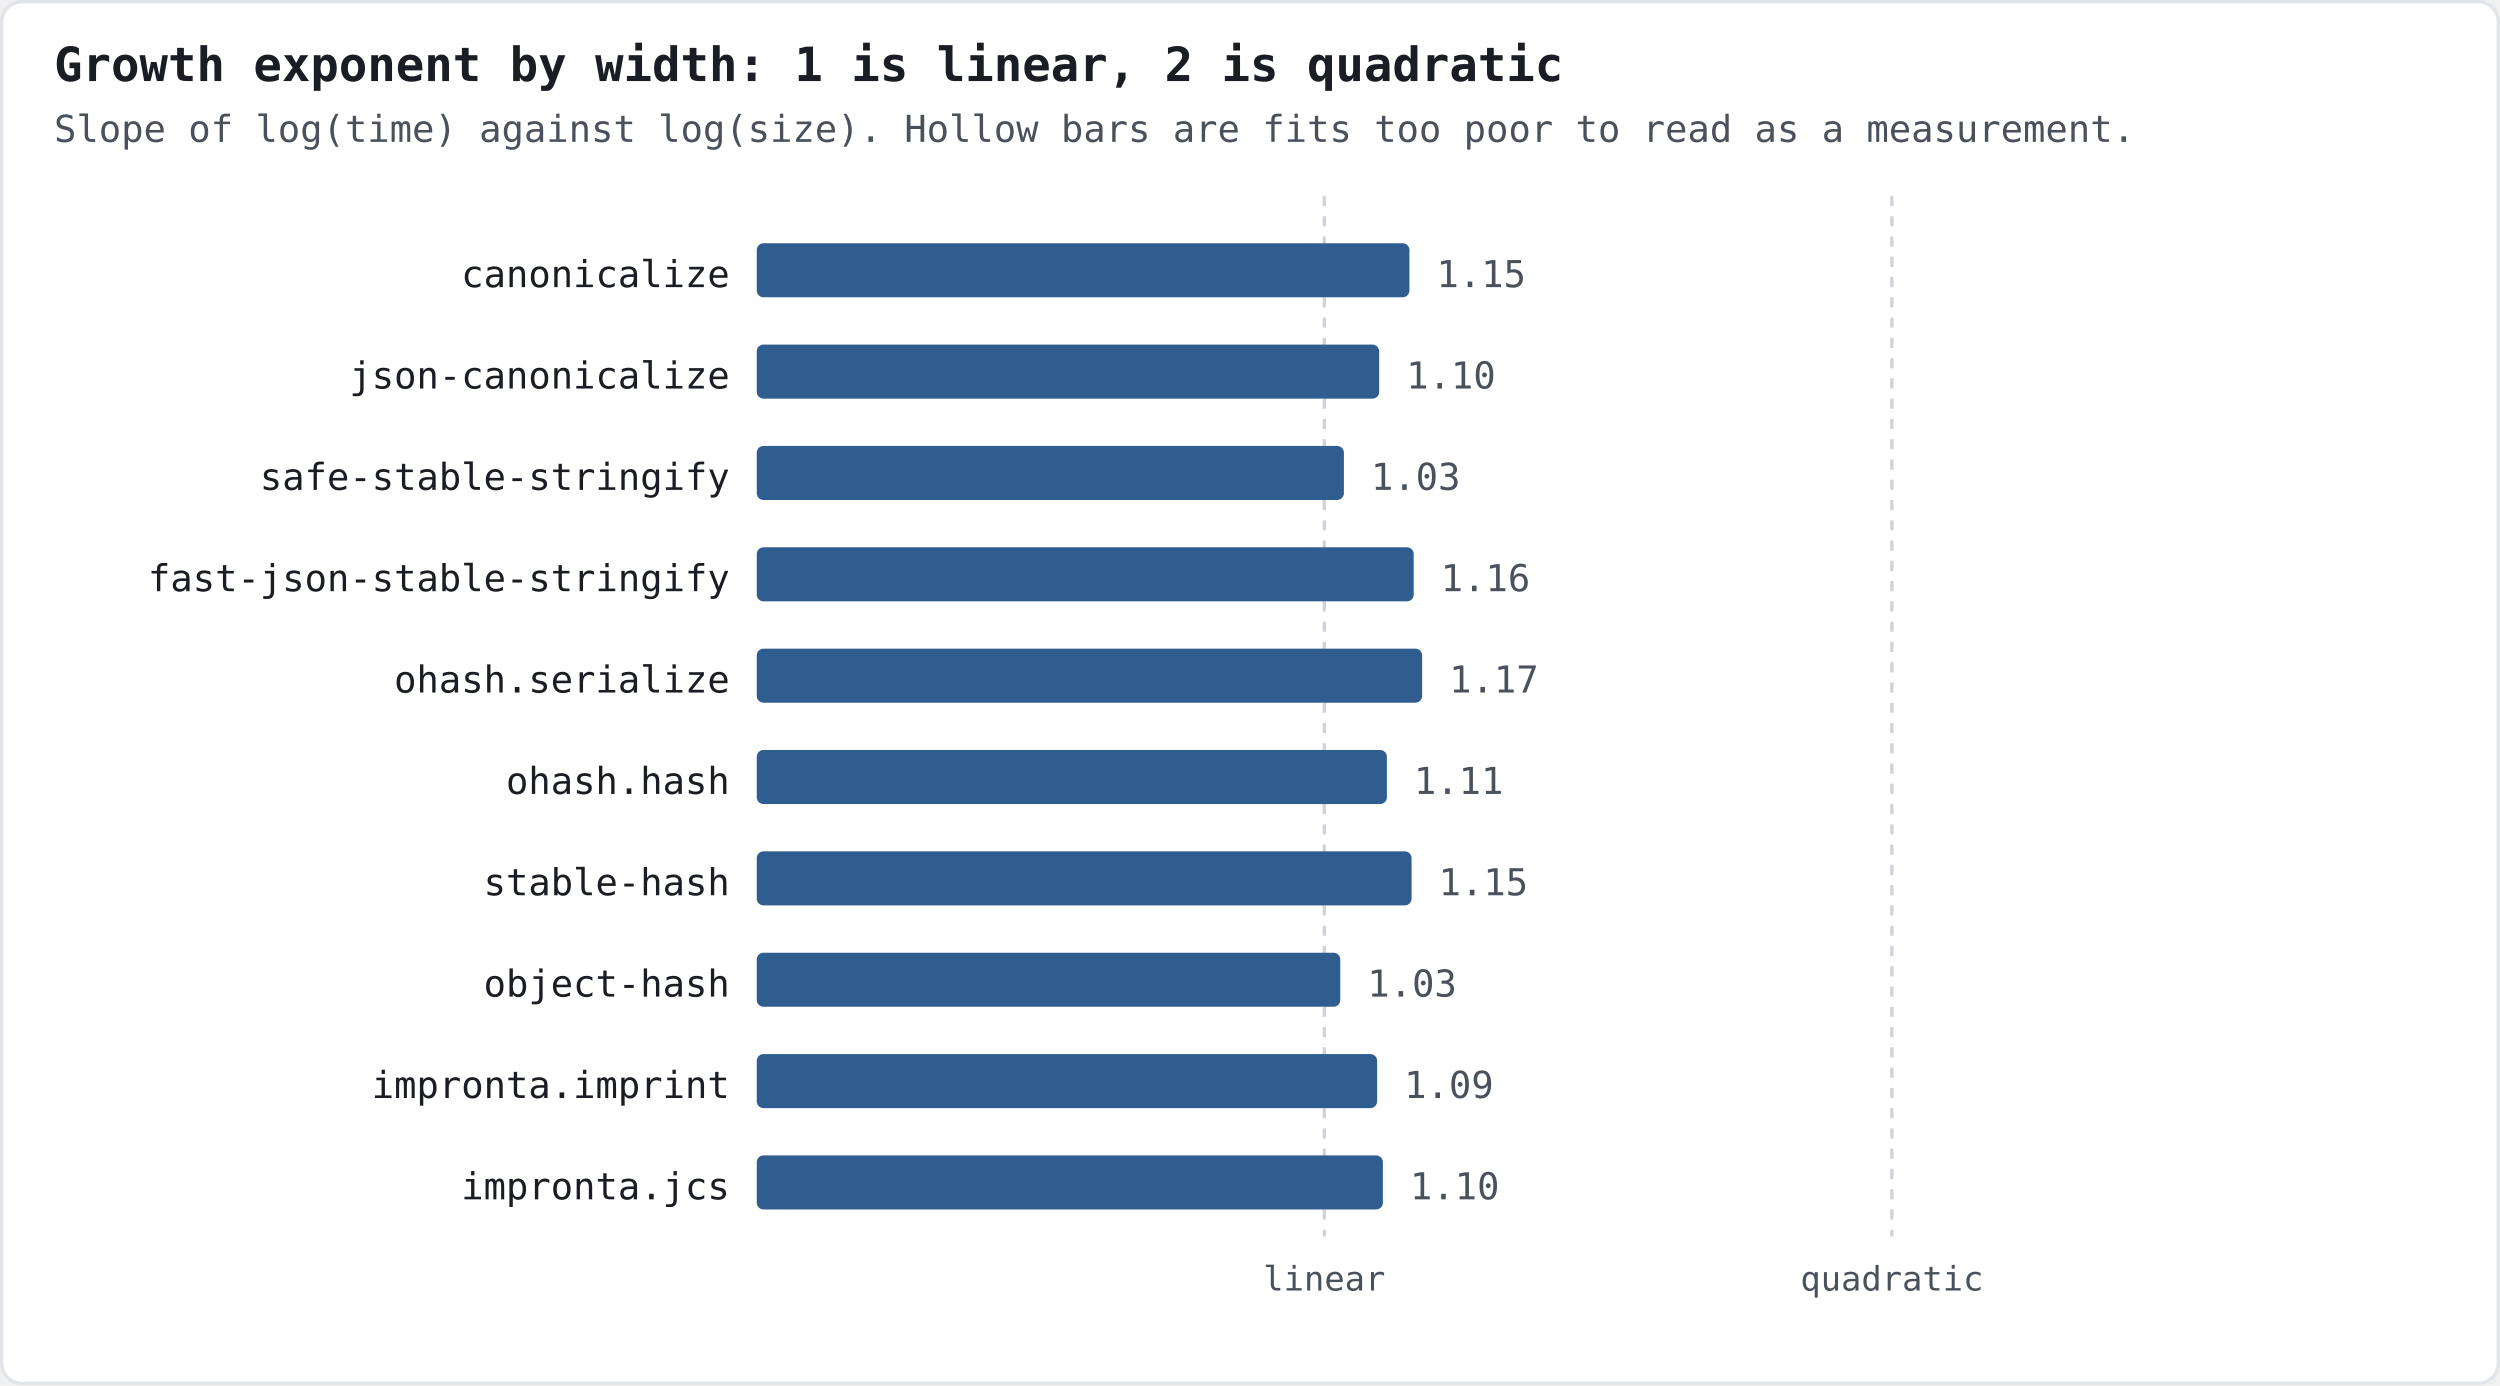
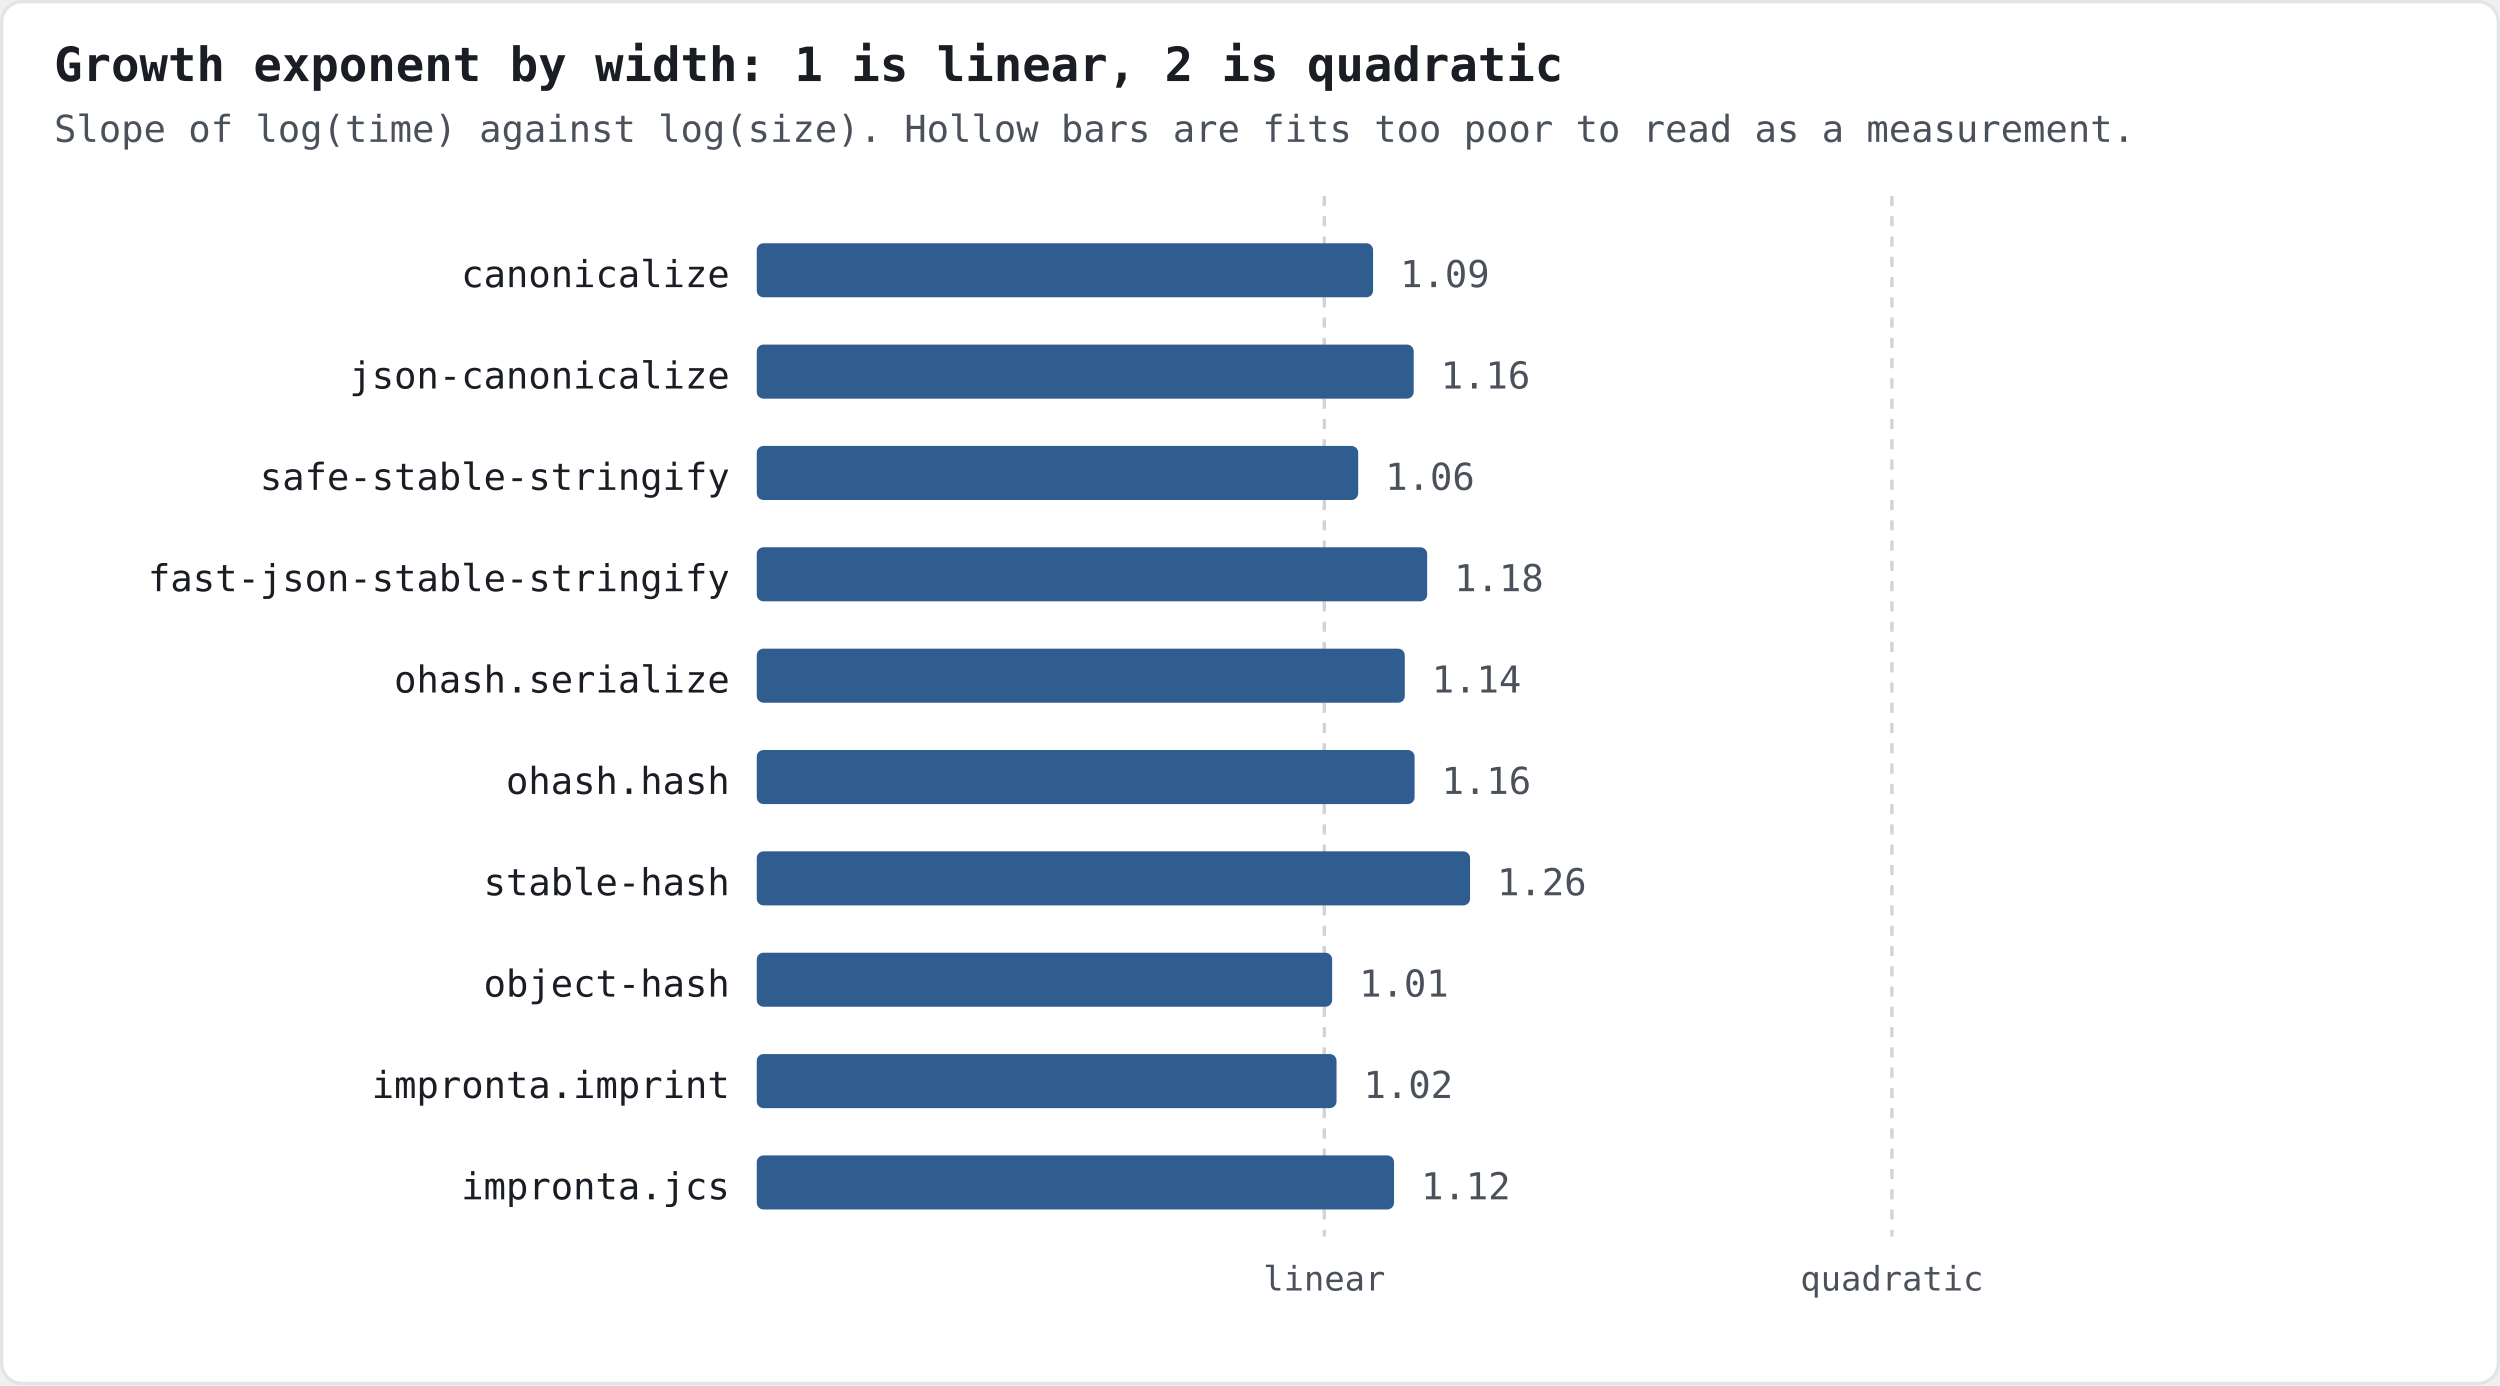
<svg xmlns="http://www.w3.org/2000/svg" width="740" height="410" viewBox="0 0 740 410" role="img" aria-label="Growth exponent by width, by implementation">
  <style>text { font-family: ui-monospace, SFMono-Regular, Menlo, Consolas, monospace; }</style>
  <rect x="0.5" y="0.5" width="739" height="409" rx="6" fill="#ffffff" stroke="#e1e4e8" stroke-width="1" />
  <text x="16" y="24" class="f-fg" fill="#1a1d23" font-size="14" font-weight="700">Growth exponent by width: 1 is linear, 2 is quadratic</text>
  <text x="16" y="42" class="f-muted" fill="#4a515b" font-size="11">Slope of log(time) against log(size). Hollow bars are fits too poor to read as a measurement.</text>
  <line x1="392" y1="58" x2="392" y2="366" class="s-grid" stroke="#d0d4da" stroke-width="1" stroke-dasharray="3 3" />
  <text x="392" y="382" class="f-muted" fill="#4a515b" font-size="10" text-anchor="middle">linear</text>
  <line x1="560" y1="58" x2="560" y2="366" class="s-grid" stroke="#d0d4da" stroke-width="1" stroke-dasharray="3 3" />
  <text x="560" y="382" class="f-muted" fill="#4a515b" font-size="10" text-anchor="middle">quadratic</text>
  <text x="216" y="85" class="f-fg" fill="#1a1d23" font-size="11" text-anchor="end">canonicalize</text>
-   <rect x="224" y="72" width="193.193" height="16" rx="2" class="f-bar" fill="#2f5d90" />
-   <text x="425.193" y="85" class="f-muted" fill="#4a515b" font-size="11">1.15</text>
+   <rect x="224" y="72" width="182.432" height="16" rx="2" class="f-bar" fill="#2f5d90" />
+   <text x="414.432" y="85" class="f-muted" fill="#4a515b" font-size="11">1.09</text>
  <text x="216" y="115" class="f-fg" fill="#1a1d23" font-size="11" text-anchor="end">json-canonicalize</text>
-   <rect x="224" y="102" width="184.231" height="16" rx="2" class="f-bar" fill="#2f5d90" />
-   <text x="416.231" y="115" class="f-muted" fill="#4a515b" font-size="11">1.10</text>
+   <rect x="224" y="102" width="194.457" height="16" rx="2" class="f-bar" fill="#2f5d90" />
+   <text x="426.457" y="115" class="f-muted" fill="#4a515b" font-size="11">1.16</text>
  <text x="216" y="145" class="f-fg" fill="#1a1d23" font-size="11" text-anchor="end">safe-stable-stringify</text>
-   <rect x="224" y="132" width="173.797" height="16" rx="2" class="f-bar" fill="#2f5d90" />
-   <text x="405.797" y="145" class="f-muted" fill="#4a515b" font-size="11">1.03</text>
+   <rect x="224" y="132" width="178.031" height="16" rx="2" class="f-bar" fill="#2f5d90" />
+   <text x="410.031" y="145" class="f-muted" fill="#4a515b" font-size="11">1.06</text>
  <text x="216" y="175" class="f-fg" fill="#1a1d23" font-size="11" text-anchor="end">fast-json-stable-stringify</text>
-   <rect x="224" y="162" width="194.457" height="16" rx="2" class="f-bar" fill="#2f5d90" />
-   <text x="426.457" y="175" class="f-muted" fill="#4a515b" font-size="11">1.16</text>
+   <rect x="224" y="162" width="198.446" height="16" rx="2" class="f-bar" fill="#2f5d90" />
+   <text x="430.446" y="175" class="f-muted" fill="#4a515b" font-size="11">1.18</text>
  <text x="216" y="205" class="f-fg" fill="#1a1d23" font-size="11" text-anchor="end">ohash.serialize</text>
-   <rect x="224" y="192" width="196.951" height="16" rx="2" class="f-bar" fill="#2f5d90" />
-   <text x="428.951" y="205" class="f-muted" fill="#4a515b" font-size="11">1.17</text>
+   <rect x="224" y="192" width="191.814" height="16" rx="2" class="f-bar" fill="#2f5d90" />
+   <text x="423.814" y="205" class="f-muted" fill="#4a515b" font-size="11">1.14</text>
  <text x="216" y="235" class="f-fg" fill="#1a1d23" font-size="11" text-anchor="end">ohash.hash</text>
-   <rect x="224" y="222" width="186.519" height="16" rx="2" class="f-bar" fill="#2f5d90" />
-   <text x="418.519" y="235" class="f-muted" fill="#4a515b" font-size="11">1.11</text>
+   <rect x="224" y="222" width="194.721" height="16" rx="2" class="f-bar" fill="#2f5d90" />
+   <text x="426.721" y="235" class="f-muted" fill="#4a515b" font-size="11">1.16</text>
  <text x="216" y="265" class="f-fg" fill="#1a1d23" font-size="11" text-anchor="end">stable-hash</text>
-   <rect x="224" y="252" width="193.827" height="16" rx="2" class="f-bar" fill="#2f5d90" />
-   <text x="425.827" y="265" class="f-muted" fill="#4a515b" font-size="11">1.15</text>
+   <rect x="224" y="252" width="211.137" height="16" rx="2" class="f-bar" fill="#2f5d90" />
+   <text x="443.137" y="265" class="f-muted" fill="#4a515b" font-size="11">1.26</text>
  <text x="216" y="295" class="f-fg" fill="#1a1d23" font-size="11" text-anchor="end">object-hash</text>
-   <rect x="224" y="282" width="172.722" height="16" rx="2" class="f-bar" fill="#2f5d90" />
-   <text x="404.722" y="295" class="f-muted" fill="#4a515b" font-size="11">1.03</text>
+   <rect x="224" y="282" width="170.315" height="16" rx="2" class="f-bar" fill="#2f5d90" />
+   <text x="402.315" y="295" class="f-muted" fill="#4a515b" font-size="11">1.01</text>
  <text x="216" y="325" class="f-fg" fill="#1a1d23" font-size="11" text-anchor="end">impronta.imprint</text>
-   <rect x="224" y="312" width="183.631" height="16" rx="2" class="f-bar" fill="#2f5d90" />
-   <text x="415.631" y="325" class="f-muted" fill="#4a515b" font-size="11">1.09</text>
+   <rect x="224" y="312" width="171.612" height="16" rx="2" class="f-bar" fill="#2f5d90" />
+   <text x="403.612" y="325" class="f-muted" fill="#4a515b" font-size="11">1.02</text>
  <text x="216" y="355" class="f-fg" fill="#1a1d23" font-size="11" text-anchor="end">impronta.jcs</text>
-   <rect x="224" y="342" width="185.339" height="16" rx="2" class="f-bar" fill="#2f5d90" />
-   <text x="417.339" y="355" class="f-muted" fill="#4a515b" font-size="11">1.10</text>
+   <rect x="224" y="342" width="188.64" height="16" rx="2" class="f-bar" fill="#2f5d90" />
+   <text x="420.64" y="355" class="f-muted" fill="#4a515b" font-size="11">1.12</text>
</svg>
